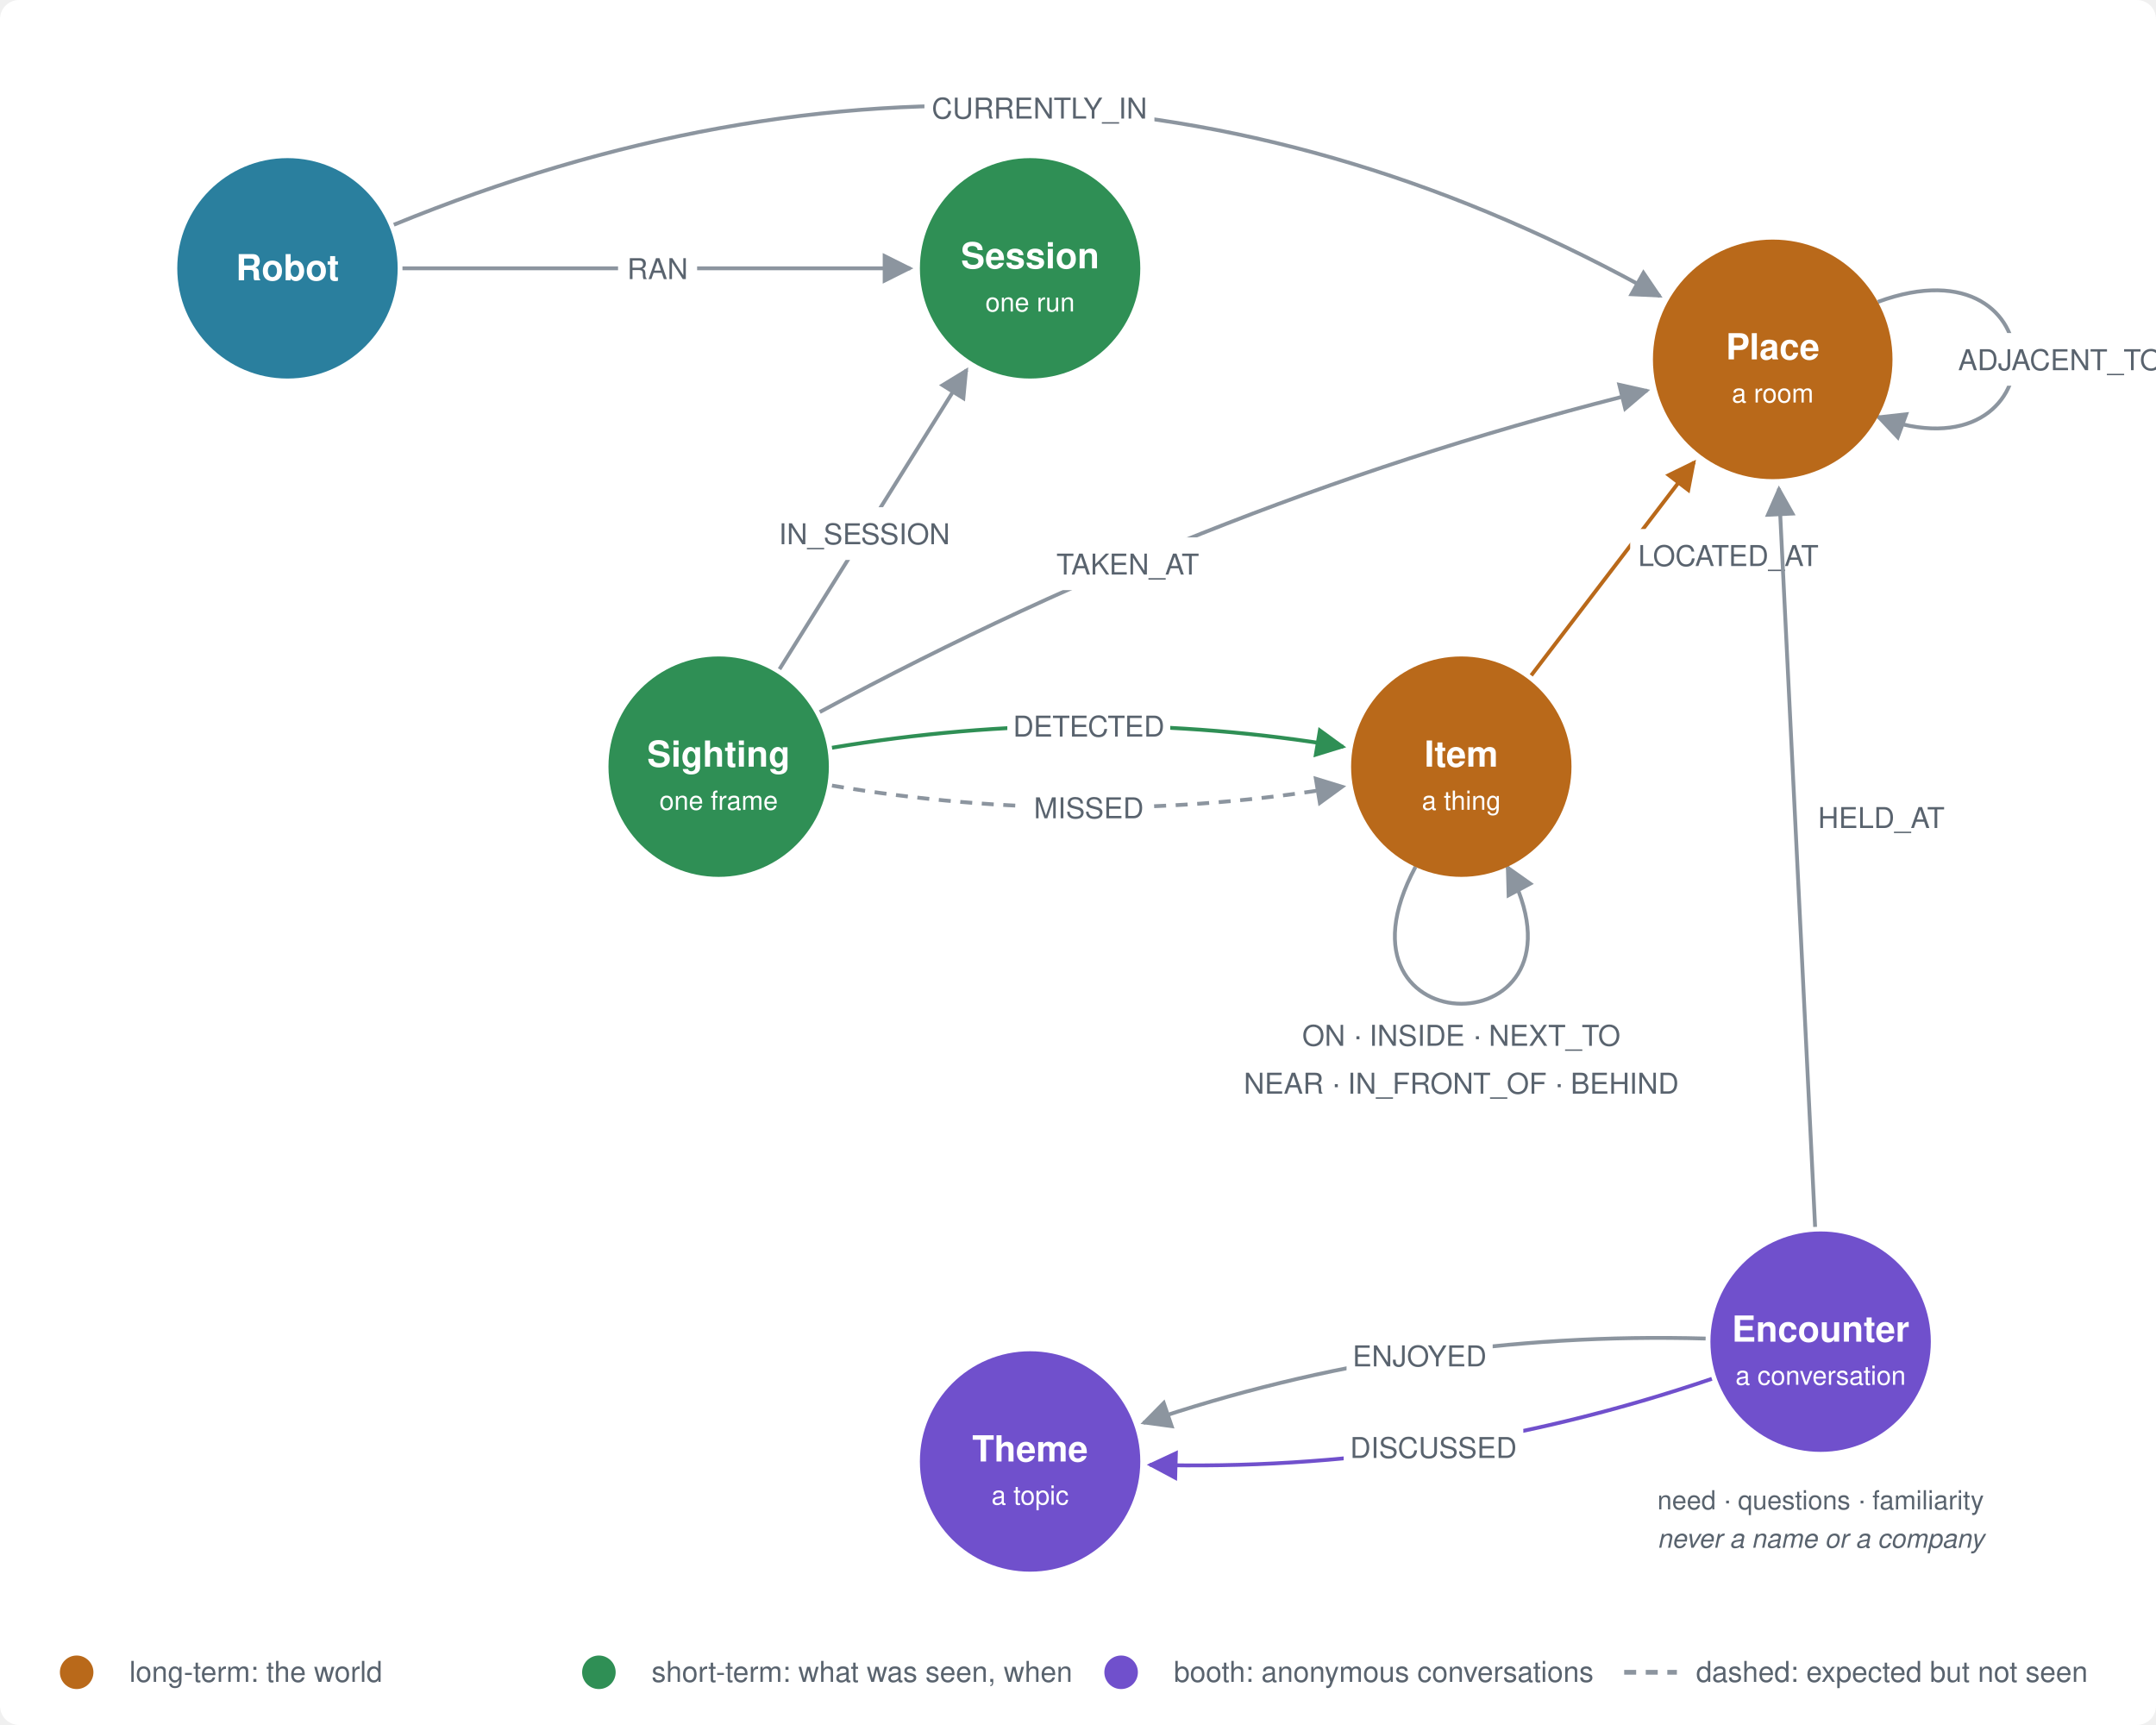
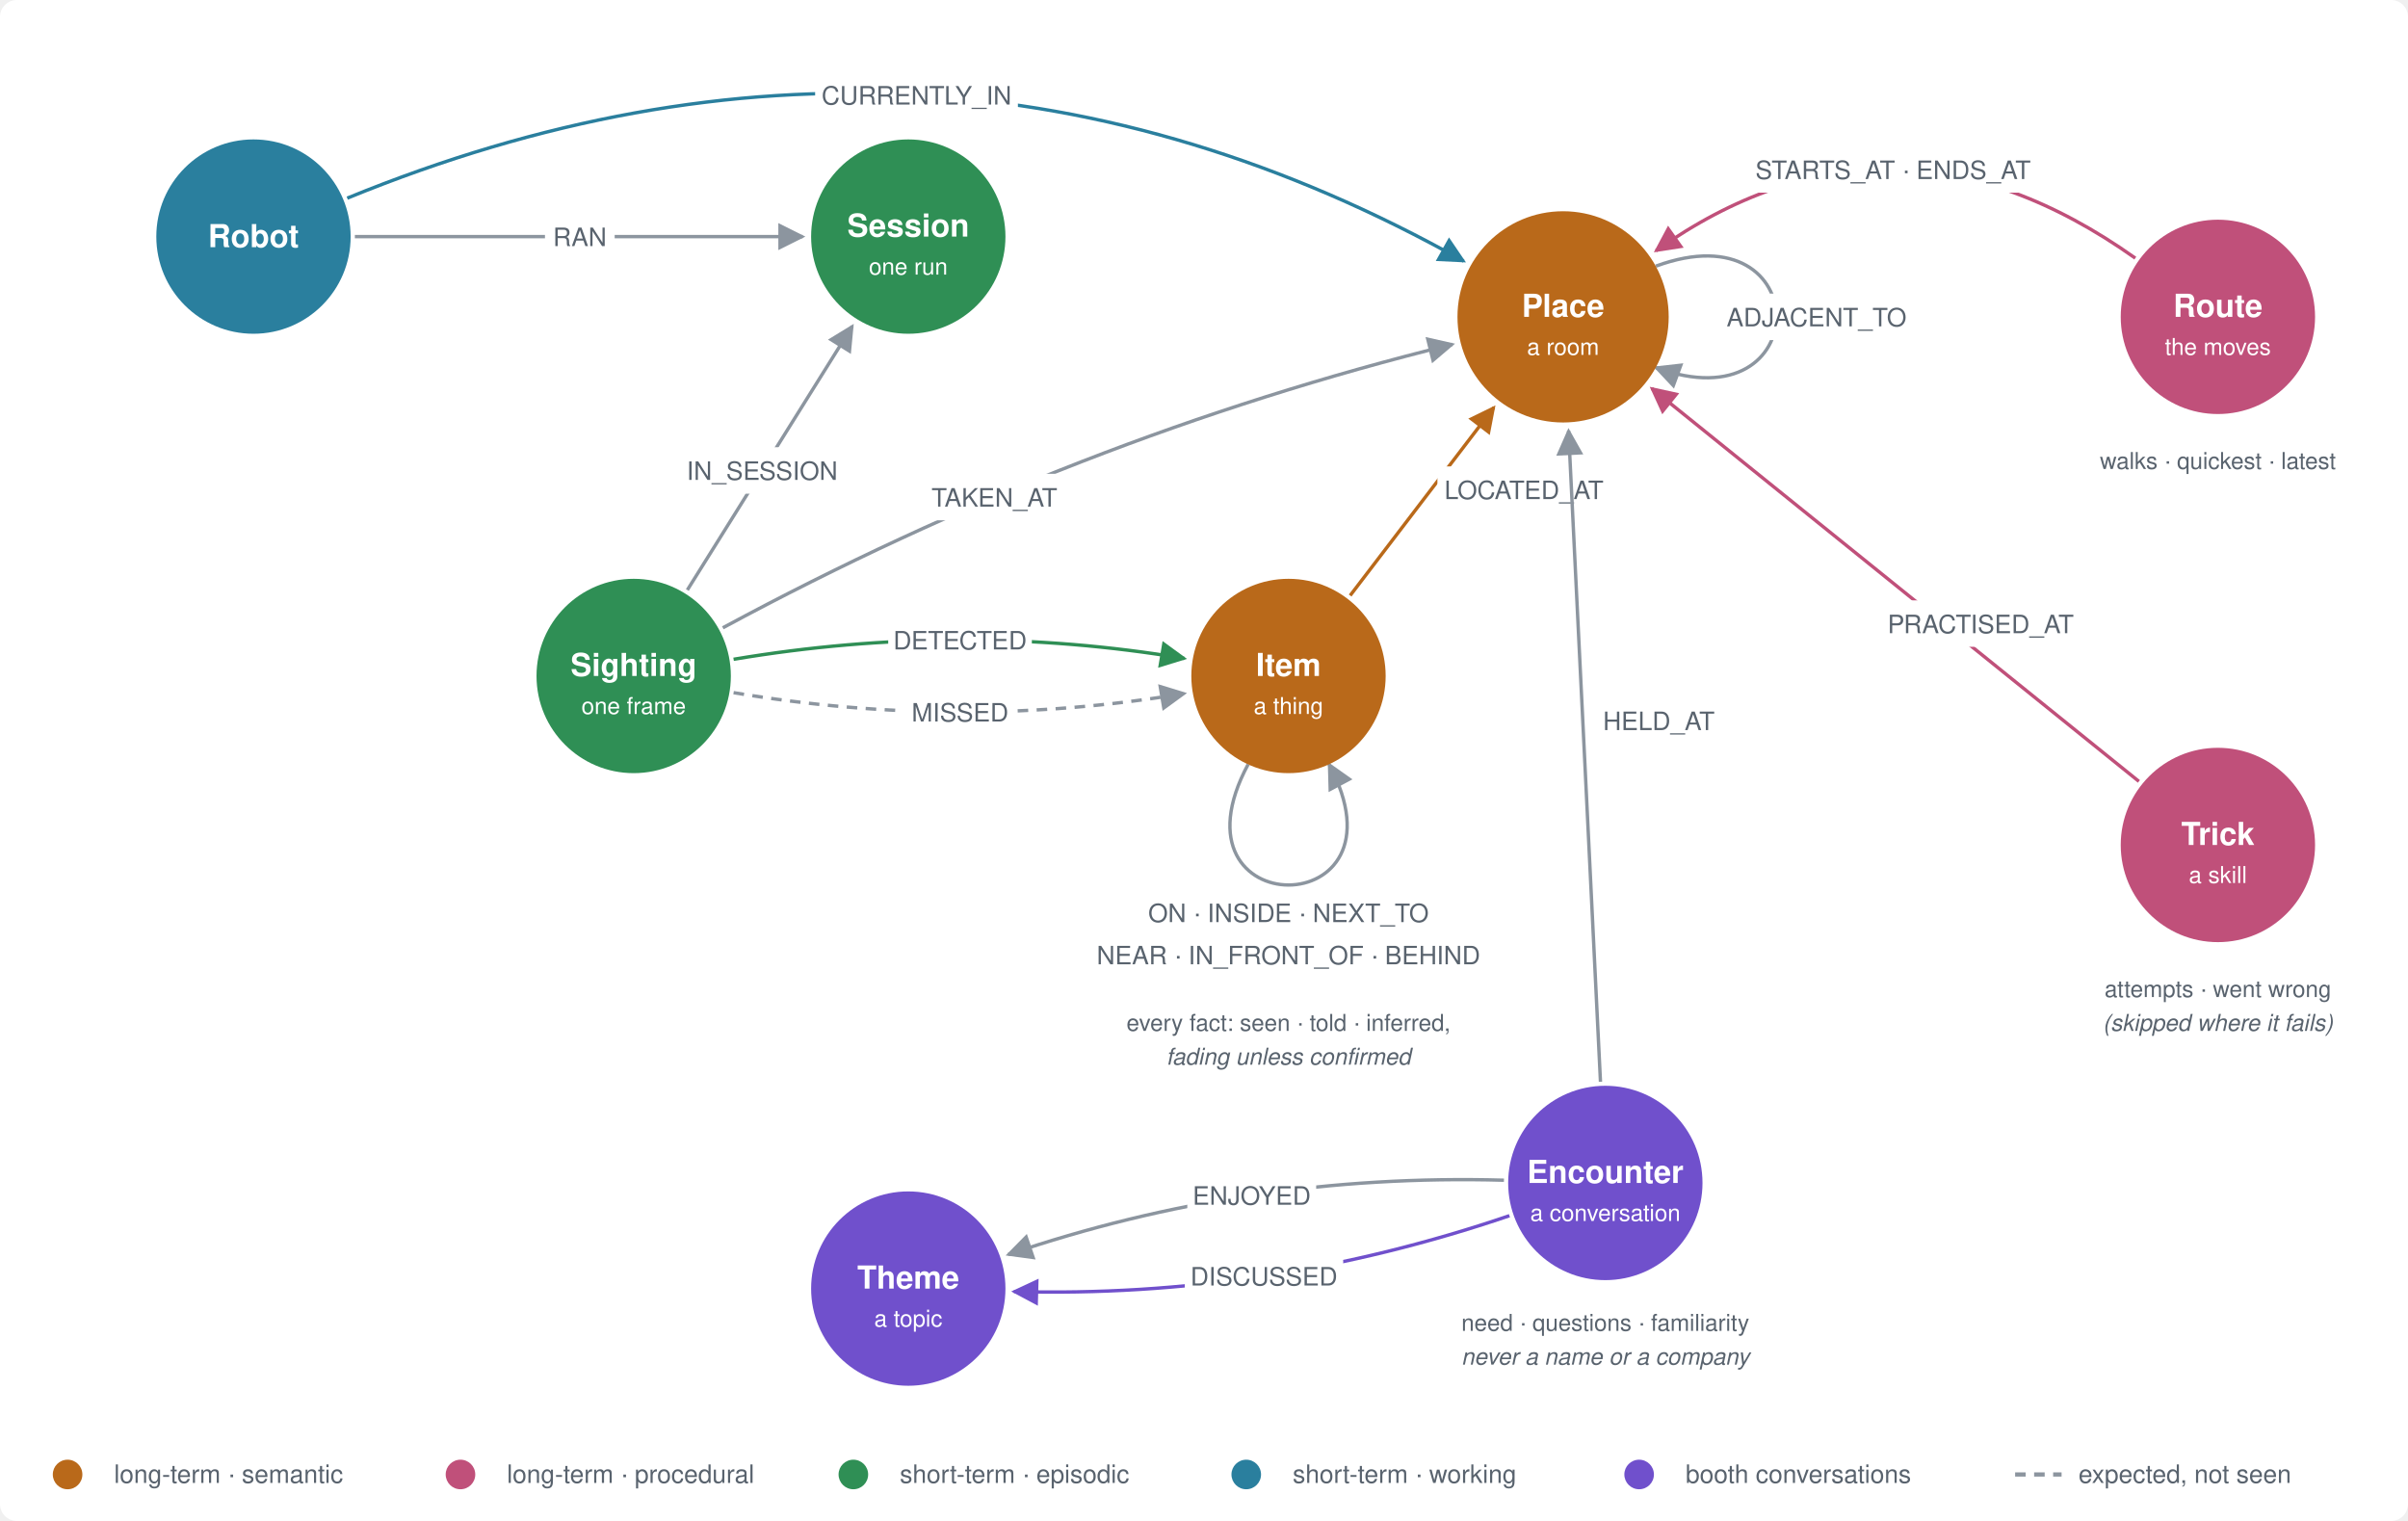
- <svg xmlns="http://www.w3.org/2000/svg" viewBox="0 0 900 720" width="900" height="720" font-family="-apple-system, BlinkMacSystemFont, 'Segoe UI', Helvetica, Arial, sans-serif" role="img" aria-label="puppy-mind graph ontology">
+ <svg xmlns="http://www.w3.org/2000/svg" viewBox="0 0 1140 720" width="1140" height="720" font-family="-apple-system, BlinkMacSystemFont, 'Segoe UI', Helvetica, Arial, sans-serif" role="img" aria-label="puppy-mind graph ontology">
  <defs>
+     <marker id="a2a7f9e" viewBox="0 0 10 10" refX="9" refY="5" markerWidth="8" markerHeight="8" orient="auto-start-reverse">
+       <path d="M0 0L10 5L0 10z" fill="#2a7f9e" />
+     </marker>
+     <marker id="s2a7f9e" viewBox="0 0 10 10" refX="1" refY="5" markerWidth="8" markerHeight="8" orient="auto-start-reverse">
+       <path d="M0 0L10 5L0 10z" fill="#2a7f9e" />
+     </marker>
    <marker id="a2f8f55" viewBox="0 0 10 10" refX="9" refY="5" markerWidth="8" markerHeight="8" orient="auto-start-reverse">
      <path d="M0 0L10 5L0 10z" fill="#2f8f55" />
    </marker>
    <marker id="s2f8f55" viewBox="0 0 10 10" refX="1" refY="5" markerWidth="8" markerHeight="8" orient="auto-start-reverse">
      <path d="M0 0L10 5L0 10z" fill="#2f8f55" />
    </marker>
    <marker id="a7050cc" viewBox="0 0 10 10" refX="9" refY="5" markerWidth="8" markerHeight="8" orient="auto-start-reverse">
      <path d="M0 0L10 5L0 10z" fill="#7050cc" />
    </marker>
    <marker id="s7050cc" viewBox="0 0 10 10" refX="1" refY="5" markerWidth="8" markerHeight="8" orient="auto-start-reverse">
      <path d="M0 0L10 5L0 10z" fill="#7050cc" />
    </marker>
    <marker id="a8c959f" viewBox="0 0 10 10" refX="9" refY="5" markerWidth="8" markerHeight="8" orient="auto-start-reverse">
      <path d="M0 0L10 5L0 10z" fill="#8c959f" />
    </marker>
    <marker id="s8c959f" viewBox="0 0 10 10" refX="1" refY="5" markerWidth="8" markerHeight="8" orient="auto-start-reverse">
      <path d="M0 0L10 5L0 10z" fill="#8c959f" />
    </marker>
    <marker id="ab9691a" viewBox="0 0 10 10" refX="9" refY="5" markerWidth="8" markerHeight="8" orient="auto-start-reverse">
      <path d="M0 0L10 5L0 10z" fill="#b9691a" />
    </marker>
    <marker id="sb9691a" viewBox="0 0 10 10" refX="1" refY="5" markerWidth="8" markerHeight="8" orient="auto-start-reverse">
      <path d="M0 0L10 5L0 10z" fill="#b9691a" />
    </marker>
+     <marker id="ac0507a" viewBox="0 0 10 10" refX="9" refY="5" markerWidth="8" markerHeight="8" orient="auto-start-reverse">
+       <path d="M0 0L10 5L0 10z" fill="#c0507a" />
+     </marker>
+     <marker id="sc0507a" viewBox="0 0 10 10" refX="1" refY="5" markerWidth="8" markerHeight="8" orient="auto-start-reverse">
+       <path d="M0 0L10 5L0 10z" fill="#c0507a" />
+     </marker>
  </defs>
  <rect width="100%" height="100%" fill="#ffffff" rx="8" />
  <path d="M168.0 112.0 Q275.0 112.0 380.0 112.0" fill="none" stroke="#8c959f" stroke-width="1.6" marker-end="url(#a8c959f)" />
  <rect x="258.0" y="101.0" width="33.0" height="22" rx="4" fill="#ffffff" />
  <text x="274.5" y="116.5" font-size="12" font-weight="400" fill="#59636e" text-anchor="middle">RAN</text>
-   <path d="M164.4 93.8 Q439.2 -18.7 692.9 123.6" fill="none" stroke="#8c959f" stroke-width="1.6" marker-end="url(#a8c959f)" />
+   <path d="M164.4 93.8 Q439.2 -18.7 692.9 123.6" fill="none" stroke="#2a7f9e" stroke-width="1.6" marker-end="url(#a2a7f9e)" />
  <rect x="385.9" y="34.0" width="96.0" height="22" rx="4" fill="#ffffff" />
  <text x="433.918" y="49.489" font-size="12" font-weight="400" fill="#59636e" text-anchor="middle">CURRENTLY_IN</text>
  <path d="M325.4 279.3 Q365.0 216.0 403.5 154.4" fill="none" stroke="#8c959f" stroke-width="1.6" marker-end="url(#a8c959f)" />
  <rect x="319.8" y="211.7" width="82.0" height="22" rx="4" fill="#ffffff" />
  <text x="360.829" y="227.173" font-size="12" font-weight="400" fill="#59636e" text-anchor="middle">IN_SESSION</text>
  <path d="M342.2 297.2 Q509.2 207.0 687.6 163.0" fill="none" stroke="#8c959f" stroke-width="1.6" marker-end="url(#a8c959f)" />
  <rect x="436.8" y="224.3" width="68.0" height="22" rx="4" fill="#ffffff" />
  <text x="470.77" y="239.816" font-size="12" font-weight="400" fill="#59636e" text-anchor="middle">TAKEN_AT</text>
  <path d="M347.3 312.1 Q455.0 294.0 560.7 311.7" fill="none" stroke="#2f8f55" stroke-width="1.6" marker-end="url(#a2f8f55)" />
  <rect x="420.5" y="291.9" width="68.0" height="22" rx="4" fill="#ffffff" />
  <text x="454.507" y="307.447" font-size="12" font-weight="400" fill="#59636e" text-anchor="middle">DETECTED</text>
  <path d="M347.3 327.9 Q455.0 346.0 560.7 328.3" fill="none" stroke="#8c959f" stroke-width="1.6" stroke-dasharray="5 4" marker-end="url(#a8c959f)" />
  <rect x="427.5" y="326.1" width="54.0" height="22" rx="4" fill="#ffffff" />
  <text x="454.507" y="341.553" font-size="12" font-weight="400" fill="#59636e" text-anchor="middle">MISSED</text>
  <path d="M639.2 281.9 Q675.0 235.0 707.2 192.9" fill="none" stroke="#b9691a" stroke-width="1.6" marker-end="url(#ab9691a)" />
  <rect x="680.5" y="220.8" width="82.0" height="22" rx="4" fill="#ffffff" />
  <text x="721.482" y="236.255" font-size="12" font-weight="400" fill="#59636e" text-anchor="middle">LOCATED_AT</text>
  <path d="M783.9 126.0 C860 98 860 202 783.9 174.0" fill="none" stroke="#8c959f" stroke-width="1.6" marker-end="url(#a8c959f)" />
  <rect x="815.5" y="139.0" width="89.0" height="22" rx="4" fill="#ffffff" />
  <text x="860" y="154.5" font-size="12" font-weight="400" fill="#59636e" text-anchor="middle">ADJACENT_TO</text>
+   <path d="M1010.9 122.2 Q895.0 40.0 784.0 118.7" fill="none" stroke="#c0507a" stroke-width="1.6" marker-end="url(#ac0507a)" />
+   <rect x="823.7" y="69.2" width="145.0" height="22" rx="4" fill="#ffffff" />
+   <text x="896.223" y="84.742" font-size="12" font-weight="400" fill="#59636e" text-anchor="middle">STARTS_AT · ENDS_AT</text>
+   <path d="M1012.6 369.9 Q895.0 275.0 782.0 183.9" fill="none" stroke="#c0507a" stroke-width="1.6" marker-end="url(#ac0507a)" />
+   <rect x="889.7" y="284.2" width="96.0" height="22" rx="4" fill="#ffffff" />
+   <text x="937.709" y="299.75" font-size="12" font-weight="400" fill="#59636e" text-anchor="middle">PRACTISED_AT</text>
  <path d="M757.7 512.1 Q750.0 355.0 742.6 203.9" fill="none" stroke="#8c959f" stroke-width="1.6" marker-end="url(#a8c959f)" />
  <rect x="754.8" y="330.1" width="61.0" height="22" rx="4" fill="#ffffff" />
  <text x="785.322" y="345.607" font-size="12" font-weight="400" fill="#59636e" text-anchor="middle">HELD_AT</text>
  <path d="M714.6 575.5 Q599.5 614.7 480.0 611.4" fill="none" stroke="#7050cc" stroke-width="1.6" marker-end="url(#a7050cc)" />
  <rect x="560.9" y="593.0" width="75.0" height="22" rx="4" fill="#ffffff" />
  <text x="598.383" y="608.543" font-size="12" font-weight="400" fill="#59636e" text-anchor="middle">DISCUSSED</text>
  <path d="M712.0 558.7 Q590.5 555.3 477.3 593.9" fill="none" stroke="#8c959f" stroke-width="1.6" marker-end="url(#a8c959f)" />
  <rect x="562.1" y="554.8" width="61.0" height="22" rx="4" fill="#ffffff" />
  <text x="592.59" y="570.31" font-size="12" font-weight="400" fill="#59636e" text-anchor="middle">ENJOYED</text>
  <path d="M590.9 361.8 C550 438 670 438 629.2 361.8" fill="none" stroke="#8c959f" stroke-width="1.6" marker-end="url(#a8c959f)" />
  <rect x="530.5" y="421.0" width="159.0" height="22" rx="4" fill="#ffffff" />
  <text x="610" y="436.5" font-size="12" font-weight="400" fill="#59636e" text-anchor="middle">ON · INSIDE · NEXT_TO</text>
  <rect x="509.5" y="441.0" width="201.0" height="22" rx="4" fill="#ffffff" />
  <text x="610" y="456.5" font-size="12" font-weight="400" fill="#59636e" text-anchor="middle">NEAR · IN_FRONT_OF · BEHIND</text>
  <circle cx="120" cy="112" r="46" fill="#2a7f9e" />
  <text x="120" y="117" font-size="15" font-weight="700" fill="#ffffff" text-anchor="middle">Robot</text>
  <circle cx="430" cy="112" r="46" fill="#2f8f55" />
  <text x="430" y="112" font-size="15" font-weight="700" fill="#ffffff" text-anchor="middle">Session</text>
  <text x="430" y="130" font-size="11" font-weight="400" fill="#ffffff" text-anchor="middle">one run</text>
  <circle cx="300" cy="320" r="46" fill="#2f8f55" />
  <text x="300" y="320" font-size="15" font-weight="700" fill="#ffffff" text-anchor="middle">Sighting</text>
  <text x="300" y="338" font-size="11" font-weight="400" fill="#ffffff" text-anchor="middle">one frame</text>
  <circle cx="610" cy="320" r="46" fill="#b9691a" />
  <text x="610" y="320" font-size="15" font-weight="700" fill="#ffffff" text-anchor="middle">Item</text>
  <text x="610" y="338" font-size="11" font-weight="400" fill="#ffffff" text-anchor="middle">a thing</text>
  <circle cx="740" cy="150" r="50" fill="#b9691a" />
  <text x="740" y="150" font-size="15" font-weight="700" fill="#ffffff" text-anchor="middle">Place</text>
  <text x="740" y="168" font-size="11" font-weight="400" fill="#ffffff" text-anchor="middle">a room</text>
  <circle cx="760" cy="560" r="46" fill="#7050cc" />
  <text x="760" y="560" font-size="15" font-weight="700" fill="#ffffff" text-anchor="middle">Encounter</text>
  <text x="760" y="578" font-size="11" font-weight="400" fill="#ffffff" text-anchor="middle">a conversation</text>
  <circle cx="430" cy="610" r="46" fill="#7050cc" />
  <text x="430" y="610" font-size="15" font-weight="700" fill="#ffffff" text-anchor="middle">Theme</text>
  <text x="430" y="628" font-size="11" font-weight="400" fill="#ffffff" text-anchor="middle">a topic</text>
+   <circle cx="1050" cy="150" r="46" fill="#c0507a" />
+   <text x="1050" y="150" font-size="15" font-weight="700" fill="#ffffff" text-anchor="middle">Route</text>
+   <text x="1050" y="168" font-size="11" font-weight="400" fill="#ffffff" text-anchor="middle">the moves</text>
+   <circle cx="1050" cy="400" r="46" fill="#c0507a" />
+   <text x="1050" y="400" font-size="15" font-weight="700" fill="#ffffff" text-anchor="middle">Trick</text>
+   <text x="1050" y="418" font-size="11" font-weight="400" fill="#ffffff" text-anchor="middle">a skill</text>
+   <text x="1050" y="222" font-size="11" font-weight="400" fill="#59636e" text-anchor="middle">walks · quickest · latest</text>
+   <text x="1050" y="472" font-size="11" font-weight="400" fill="#59636e" text-anchor="middle">attempts · went wrong</text>
+   <text x="1050" y="488" font-size="11" font-weight="400" fill="#59636e" text-anchor="middle" font-style="italic">(skipped where it fails)</text>
+   <text x="610" y="488" font-size="11" font-weight="400" fill="#59636e" text-anchor="middle">every fact: seen · told · inferred,</text>
+   <text x="610" y="504" font-size="11" font-weight="400" fill="#59636e" text-anchor="middle" font-style="italic">fading unless confirmed</text>
  <text x="760" y="630" font-size="11" font-weight="400" fill="#59636e" text-anchor="middle">need · questions · familiarity</text>
  <text x="760" y="646" font-size="11" font-weight="400" fill="#59636e" text-anchor="middle" font-style="italic">never a name or a company</text>
  <circle cx="32" cy="698" r="7" fill="#b9691a" />
-   <text x="54" y="702" font-size="12" font-weight="400" fill="#59636e" text-anchor="start">long-term: the world</text>
-   <circle cx="250" cy="698" r="7" fill="#2f8f55" />
-   <text x="272" y="702" font-size="12" font-weight="400" fill="#59636e" text-anchor="start">short-term: what was seen, when</text>
-   <circle cx="468" cy="698" r="7" fill="#7050cc" />
-   <text x="490" y="702" font-size="12" font-weight="400" fill="#59636e" text-anchor="start">booth: anonymous conversations</text>
-   <path d="M678 698 h22" stroke="#8c959f" stroke-width="2" stroke-dasharray="5 4" />
-   <text x="708" y="702" font-size="12" font-weight="400" fill="#59636e" text-anchor="start">dashed: expected but not seen</text>
+   <text x="54" y="702" font-size="12" font-weight="400" fill="#59636e" text-anchor="start">long-term · semantic</text>
+   <circle cx="218" cy="698" r="7" fill="#c0507a" />
+   <text x="240" y="702" font-size="12" font-weight="400" fill="#59636e" text-anchor="start">long-term · procedural</text>
+   <circle cx="404" cy="698" r="7" fill="#2f8f55" />
+   <text x="426" y="702" font-size="12" font-weight="400" fill="#59636e" text-anchor="start">short-term · episodic</text>
+   <circle cx="590" cy="698" r="7" fill="#2a7f9e" />
+   <text x="612" y="702" font-size="12" font-weight="400" fill="#59636e" text-anchor="start">short-term · working</text>
+   <circle cx="776" cy="698" r="7" fill="#7050cc" />
+   <text x="798" y="702" font-size="12" font-weight="400" fill="#59636e" text-anchor="start">booth conversations</text>
+   <path d="M954 698 h22" stroke="#8c959f" stroke-width="2" stroke-dasharray="5 4" />
+   <text x="984" y="702" font-size="12" font-weight="400" fill="#59636e" text-anchor="start">expected, not seen</text>
</svg>
